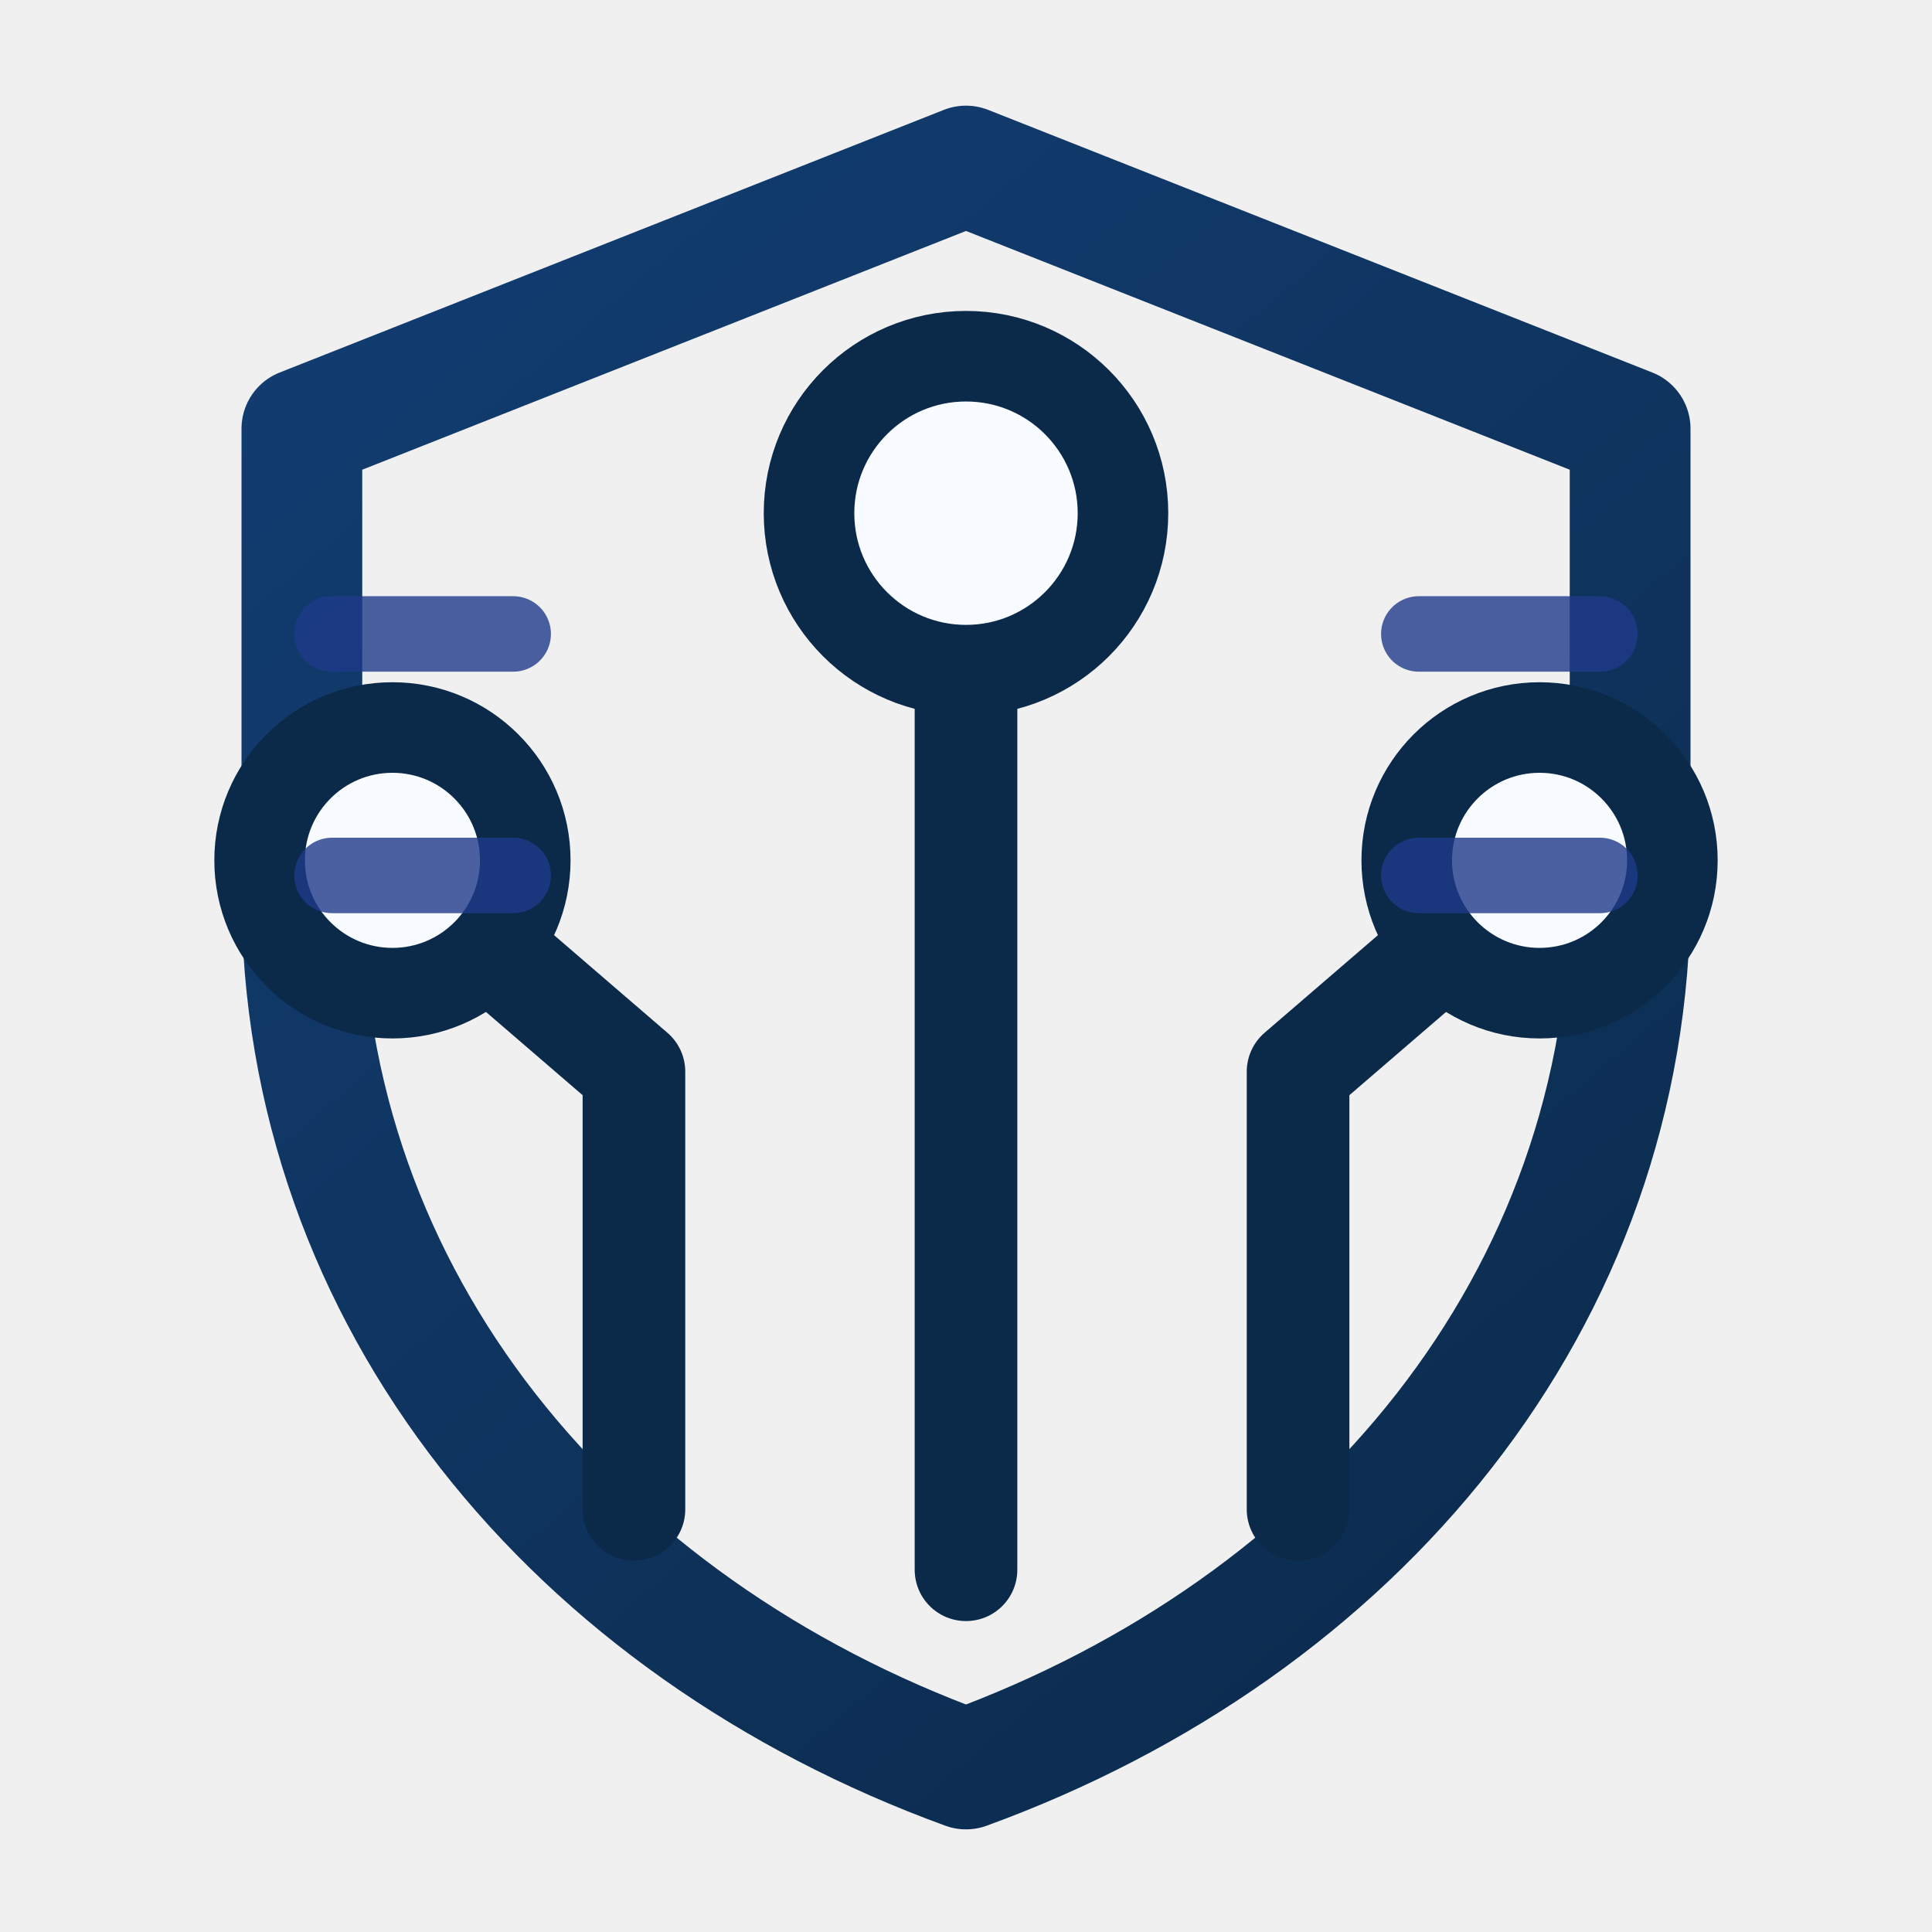
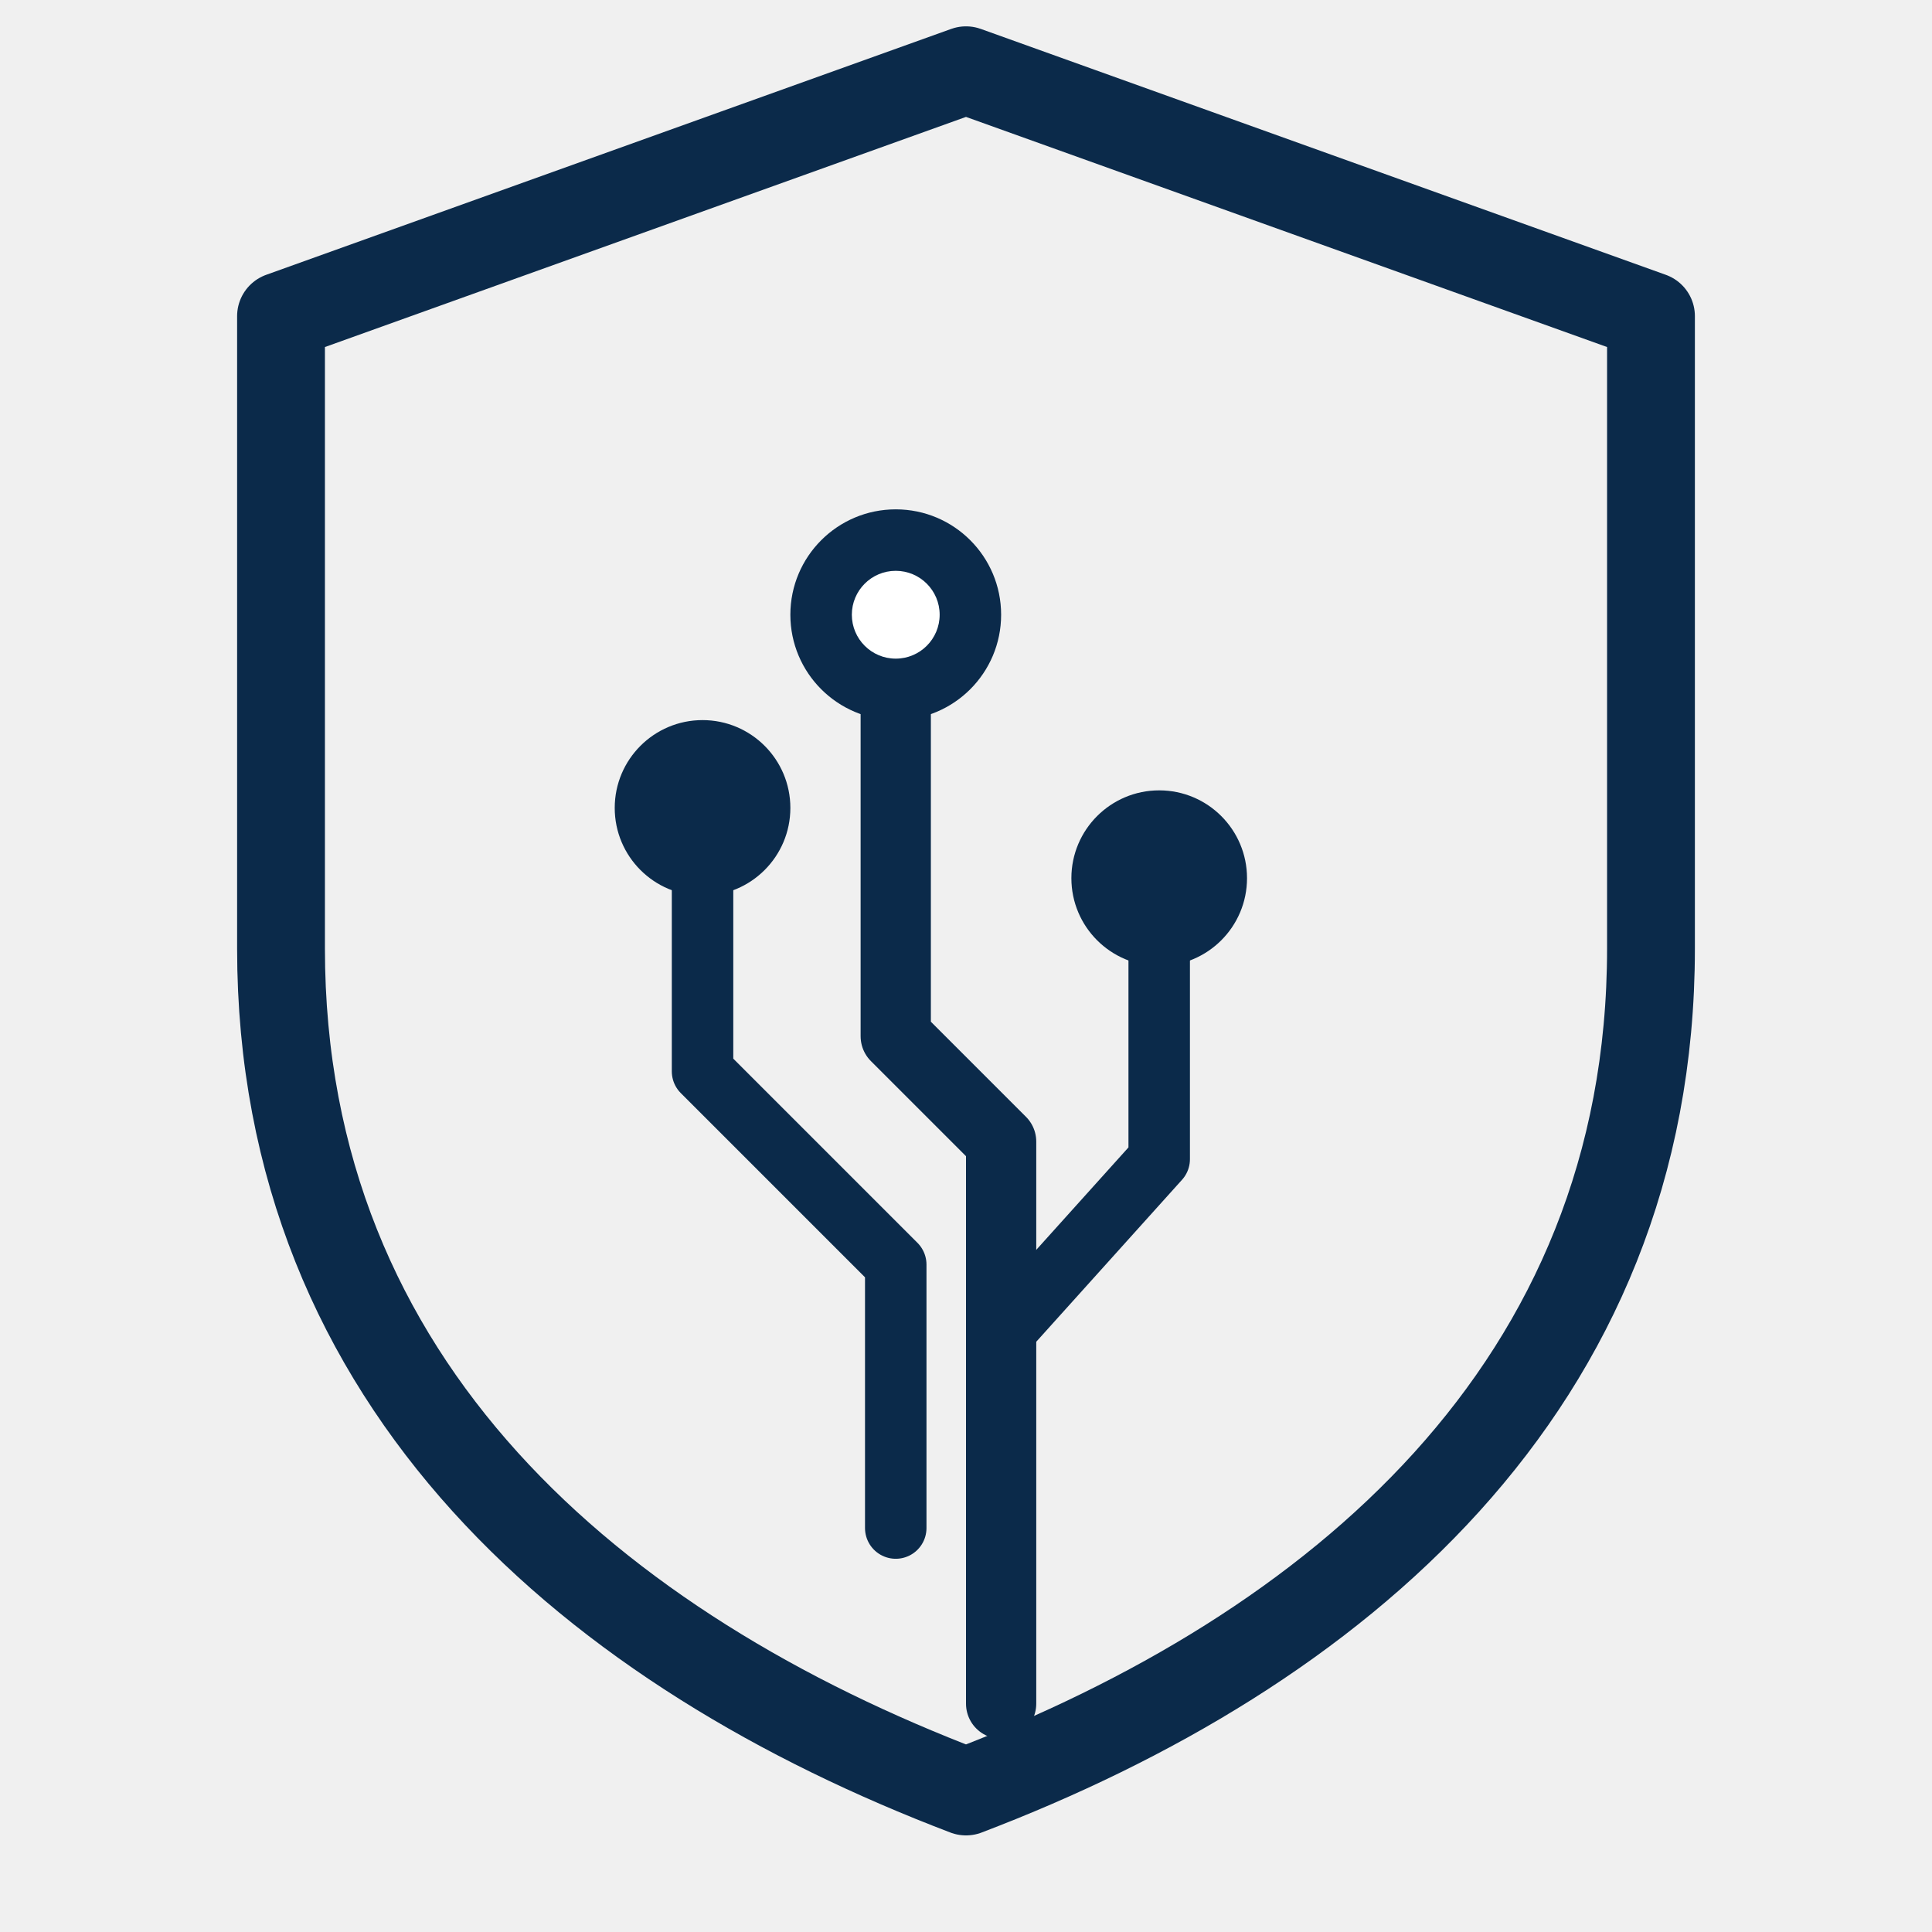
- <svg xmlns="http://www.w3.org/2000/svg" viewBox="0 0 64 64" role="img" aria-labelledby="title desc">
-   <defs>
-     <linearGradient id="cilmNavy" x1="10" y1="6" x2="56" y2="60" gradientUnits="userSpaceOnUse">
-       <stop offset="0" stop-color="#123D72" />
-       <stop offset="1" stop-color="#0B2A4A" />
-     </linearGradient>
-   </defs>
-   <path d="M32 5.5 54 14.2v15.4c0 13.5-9.1 24.3-22 29-12.9-4.7-22-15.5-22-29V14.2L32 5.5Z" fill="none" stroke="url(#cilmNavy)" stroke-width="4" stroke-linejoin="round" />
-   <path d="M32 52V19" fill="none" stroke="#0B2A4A" stroke-width="3.4" stroke-linecap="round" />
-   <circle cx="32" cy="17" r="5.2" fill="#F8FBFF" stroke="#0B2A4A" stroke-width="3" />
-   <path d="M21 50V35.5l-7.2-6.2" fill="none" stroke="#0B2A4A" stroke-width="3.4" stroke-linecap="round" stroke-linejoin="round" />
-   <circle cx="13" cy="28.5" r="4.4" fill="#F8FBFF" stroke="#0B2A4A" stroke-width="3" />
-   <path d="M43 50V35.5l7.2-6.2" fill="none" stroke="#0B2A4A" stroke-width="3.4" stroke-linecap="round" stroke-linejoin="round" />
-   <circle cx="51" cy="28.5" r="4.4" fill="#F8FBFF" stroke="#0B2A4A" stroke-width="3" />
-   <path d="M17 21h-6M17 29h-6M47 21h6M47 29h6" fill="none" stroke="#1E3A8A" stroke-width="2.5" stroke-linecap="round" opacity=".8" />
+ <svg xmlns="http://www.w3.org/2000/svg" width="512" height="512" viewBox="0 0 200 220" role="img" aria-label="CILM shield circuit mark">
+   <path d="M100 8 L178 36 L178 108 C178 158 142 188 100 204 C58 188 22 158 22 108 L22 36 Z" fill="none" stroke="#0B2A4A" stroke-width="10" stroke-linejoin="round" />
+   <path d="M104 194 L104 130 L92 118 L92 74" stroke="#0B2A4A" stroke-width="8" stroke-linecap="round" stroke-linejoin="round" fill="none" />
+   <circle cx="92" cy="70" r="12" fill="#0B2A4A" />
+   <circle cx="92" cy="70" r="5" fill="white" />
+   <path d="M104 152 L122 132 L122 104" stroke="#0B2A4A" stroke-width="7" stroke-linecap="round" stroke-linejoin="round" fill="none" />
+   <circle cx="122" cy="100" r="10" fill="#0B2A4A" />
+   <path d="M92 174 L92 144 L70 122 L70 96" stroke="#0B2A4A" stroke-width="7" stroke-linecap="round" stroke-linejoin="round" fill="none" />
+   <circle cx="70" cy="92" r="10" fill="#0B2A4A" />
</svg>
